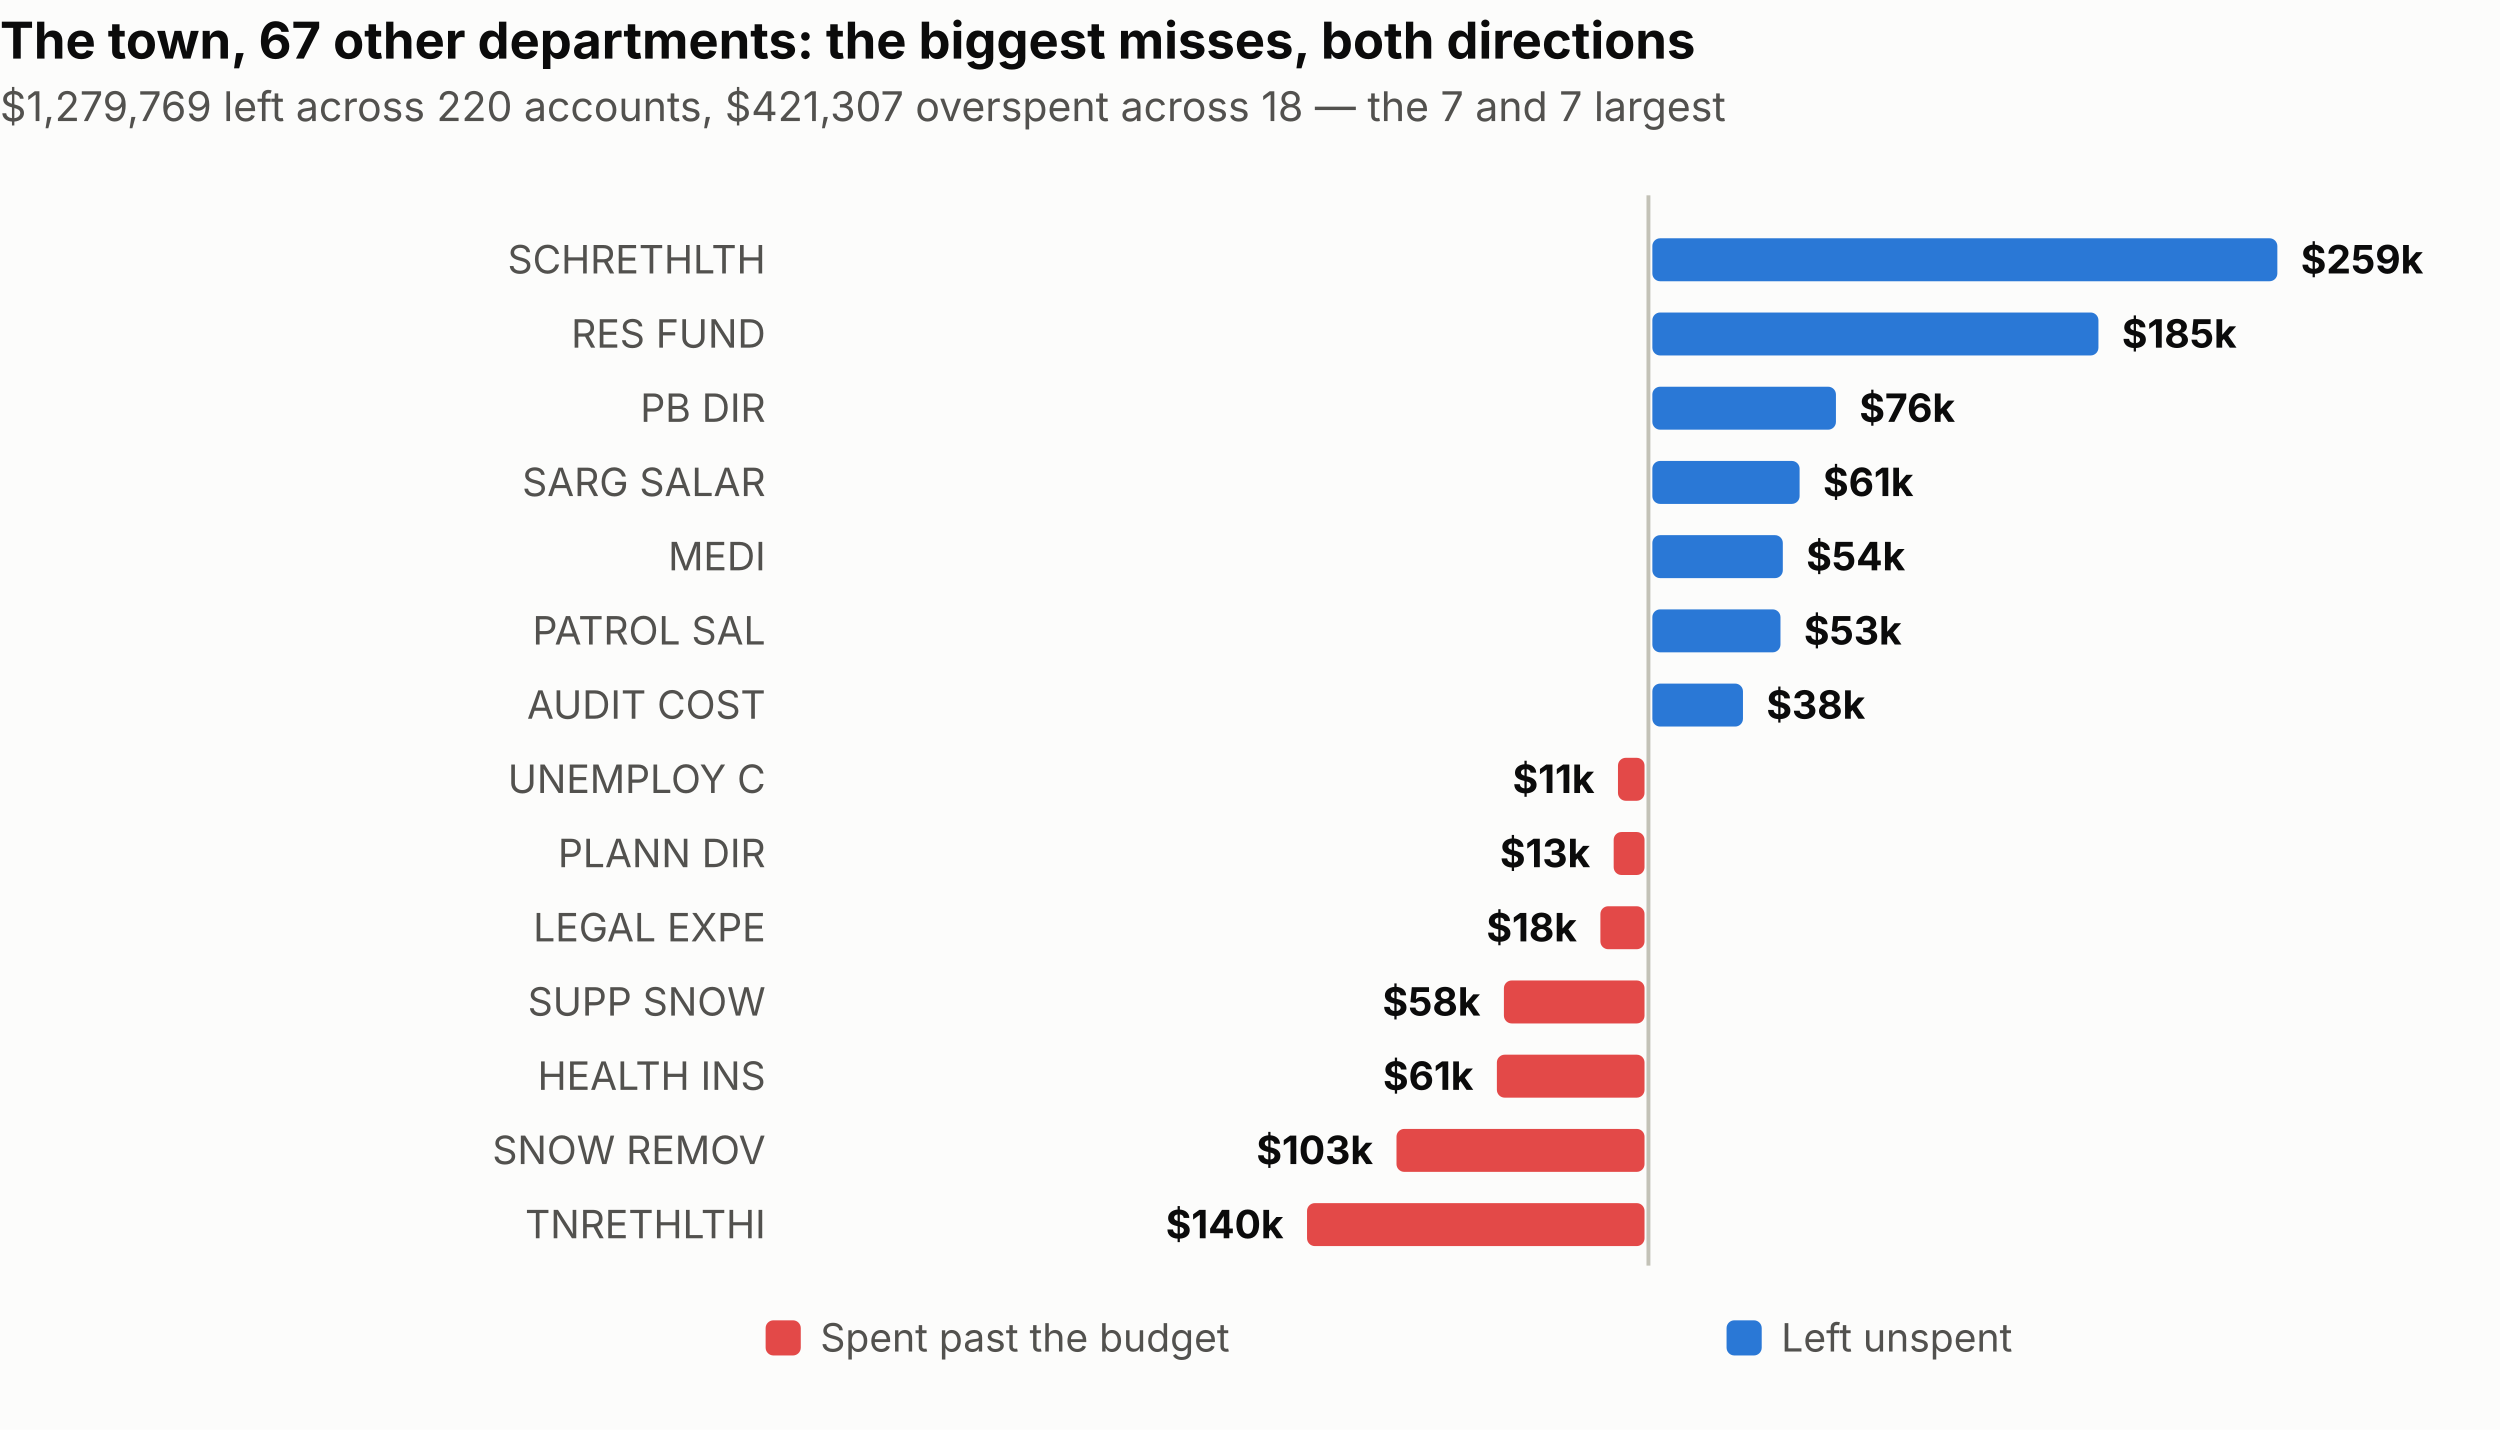
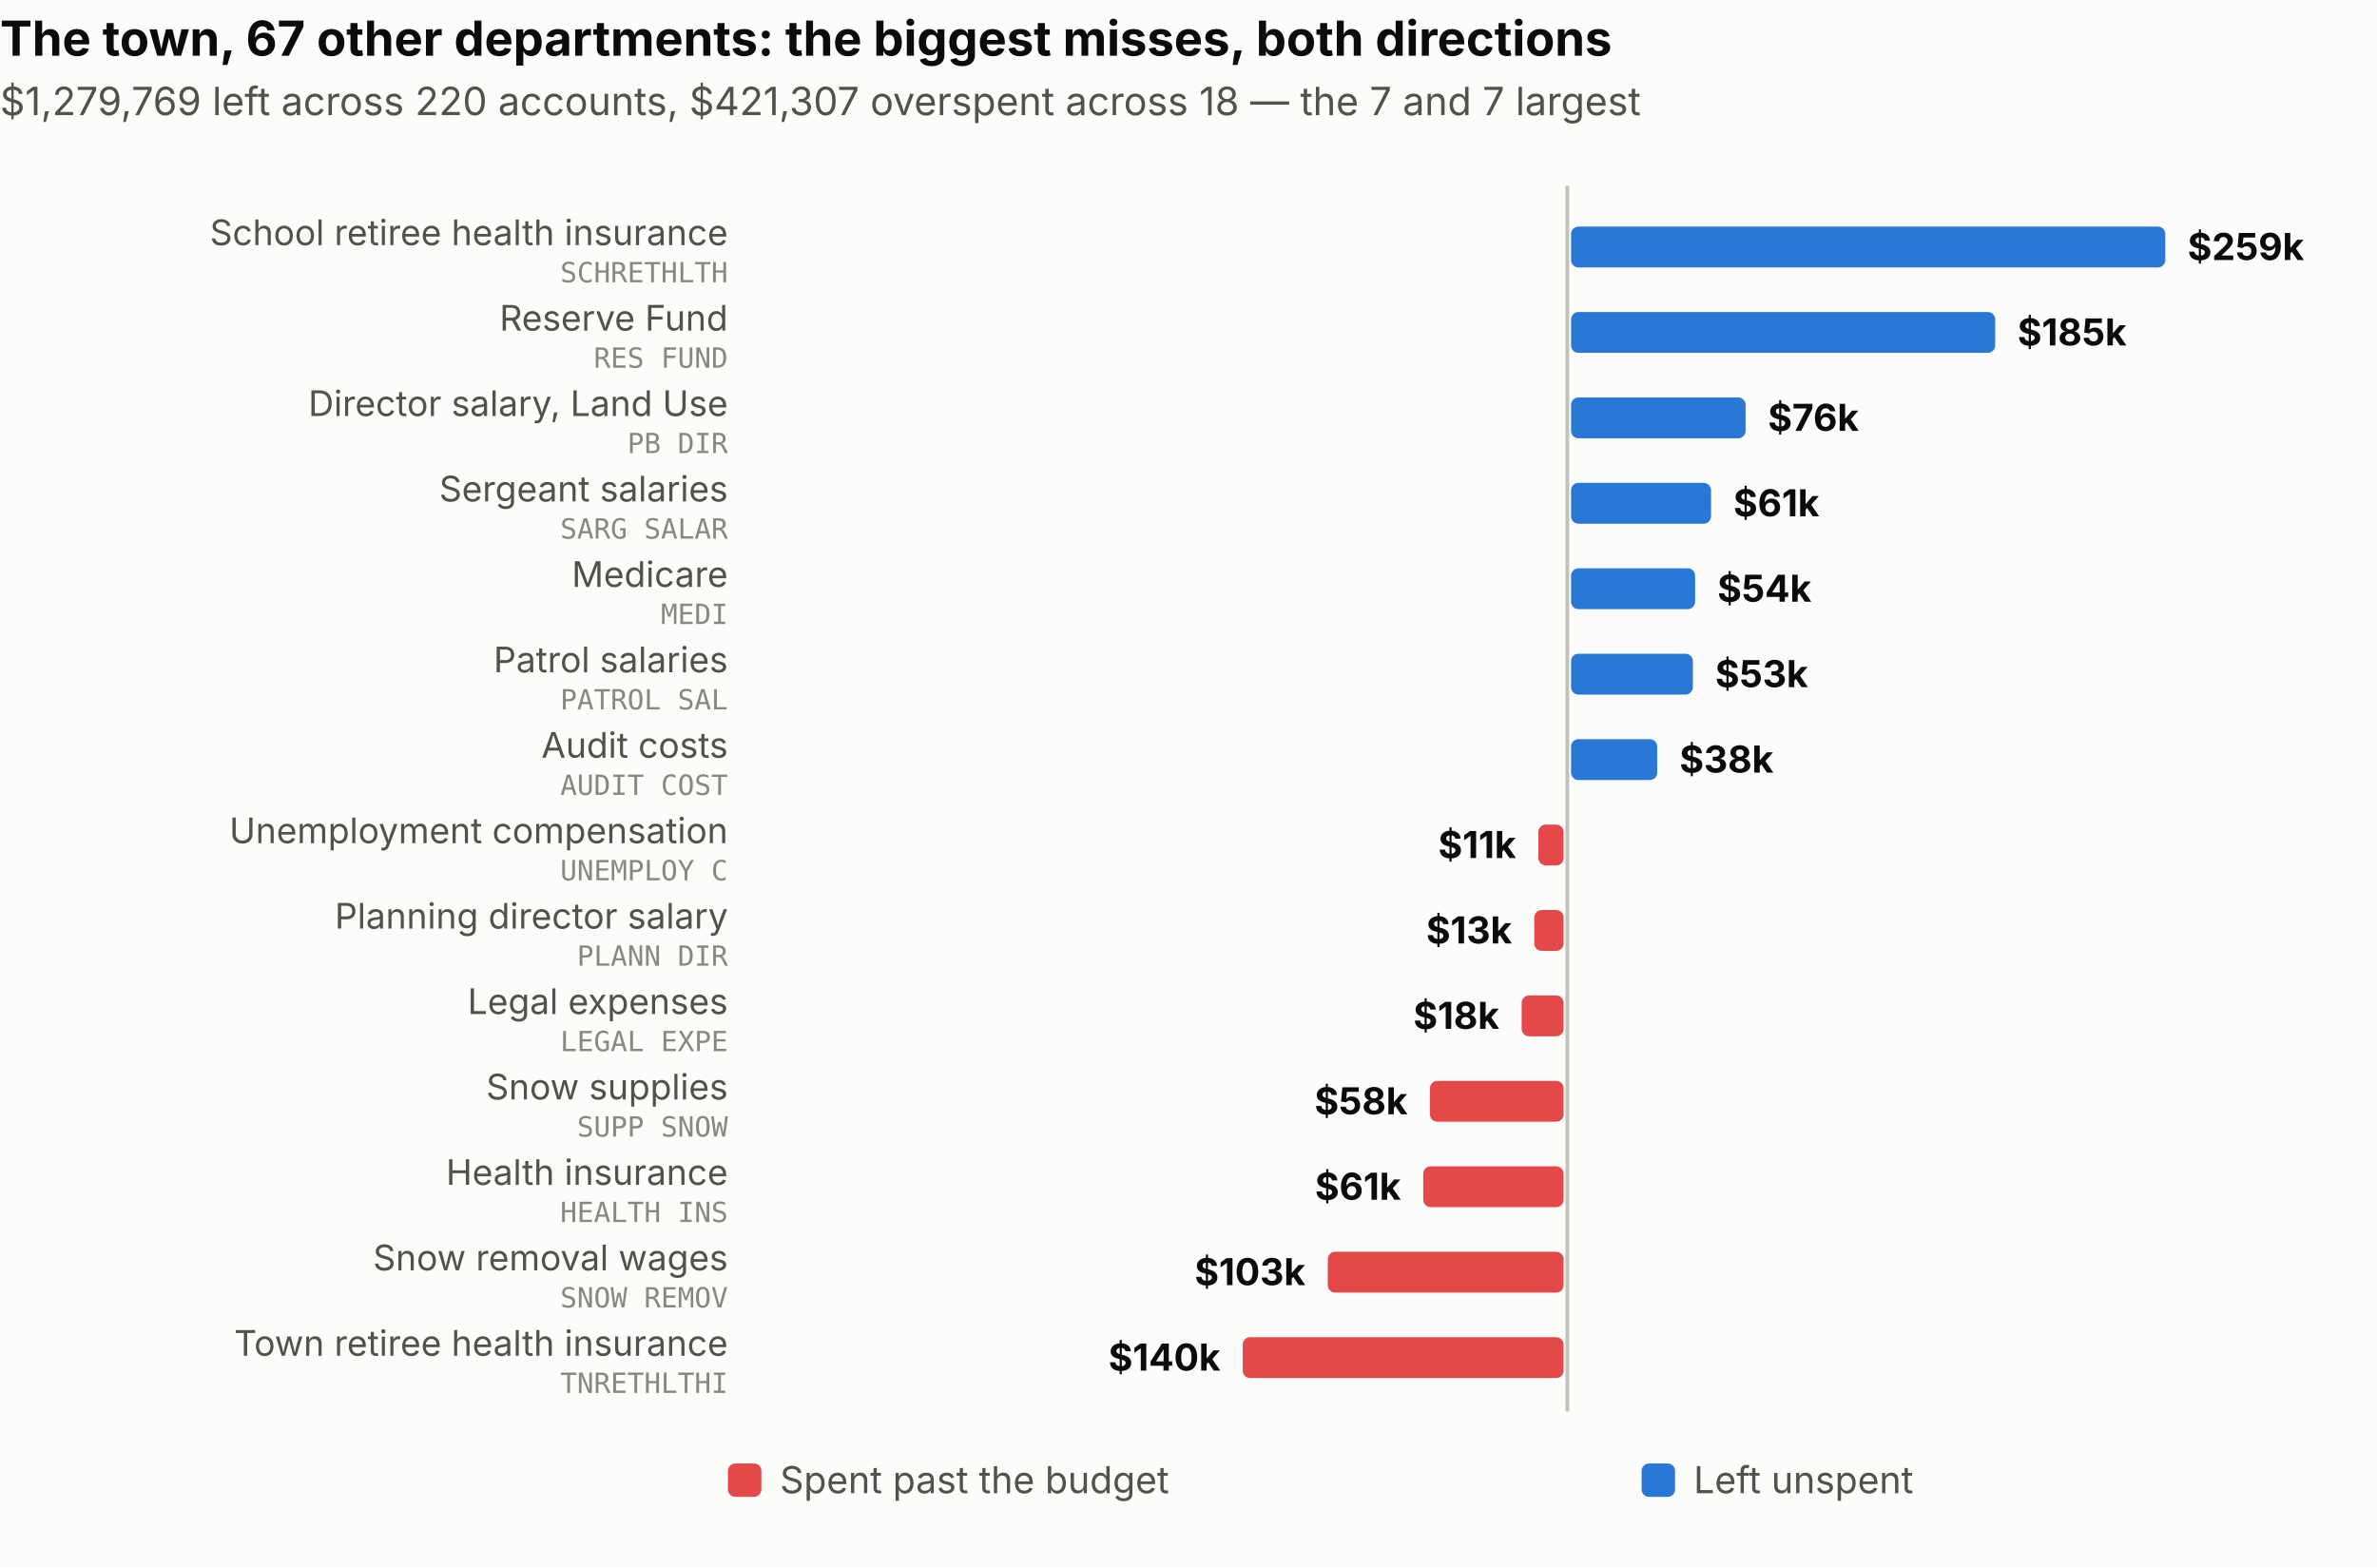
- <svg xmlns="http://www.w3.org/2000/svg" viewBox="0 0 640 366" width="640" height="366" role="img" aria-label="The town, 67 other departments: the biggest misses, both directions. $1,279,769 left across 220 accounts, $421,307 overspent across 18 — the 7 and 7 largest" font-family="system-ui, -apple-system, &quot;Segoe UI&quot;, sans-serif">
-   <rect width="640" height="366" fill="#fcfcfb" />
+ <svg xmlns="http://www.w3.org/2000/svg" viewBox="0 0 640 422" width="640" height="422" role="img" aria-label="The town, 67 other departments: the biggest misses, both directions. $1,279,769 left across 220 accounts, $421,307 overspent across 18 — the 7 and 7 largest" font-family="system-ui, -apple-system, &quot;Segoe UI&quot;, sans-serif">
+   <rect width="640" height="422" fill="#fcfcfb" />
  <text x="0" y="15" font-size="13" font-weight="700" fill="#0b0b0b">The town, 67 other departments: the biggest misses, both directions</text>
  <text x="0" y="31" font-size="10.5" fill="#52514e">$1,279,769 left across 220 accounts, $421,307 overspent across 18 — the 7 and 7 largest</text>
-   <line x1="422.0" y1="50" x2="422.0" y2="324" stroke="#c3c2b7" stroke-width="1" />
+   <line x1="422.0" y1="50" x2="422.0" y2="380" stroke="#c3c2b7" stroke-width="1" />
  <rect x="423.0" y="61" width="160.0" height="11" fill="#2a78d6" rx="2" />
-   <text x="196" y="70" font-size="10" text-anchor="end" fill="#52514e">SCHRETHLTH</text>
+   <text x="196" y="66" font-size="9.5" text-anchor="end" fill="#52514e">School retiree health insurance</text>
+   <text x="196" y="76" font-size="7.5" text-anchor="end" fill="#898781" font-family="Menlo, monospace">SCHRETHLTH</text>
  <text x="589.0" y="70" font-size="10" font-weight="700" text-anchor="start" fill="#0b0b0b">$259k</text>
-   <rect x="423.0" y="80" width="114.2" height="11" fill="#2a78d6" rx="2" />
-   <text x="196" y="89" font-size="10" text-anchor="end" fill="#52514e">RES FUND</text>
-   <text x="543.2" y="89" font-size="10" font-weight="700" text-anchor="start" fill="#0b0b0b">$185k</text>
-   <rect x="423.0" y="99" width="47.0" height="11" fill="#2a78d6" rx="2" />
-   <text x="196" y="108" font-size="10" text-anchor="end" fill="#52514e">PB DIR</text>
-   <text x="476.0" y="108" font-size="10" font-weight="700" text-anchor="start" fill="#0b0b0b">$76k</text>
-   <rect x="423.0" y="118" width="37.7" height="11" fill="#2a78d6" rx="2" />
-   <text x="196" y="127" font-size="10" text-anchor="end" fill="#52514e">SARG SALAR</text>
-   <text x="466.7" y="127" font-size="10" font-weight="700" text-anchor="start" fill="#0b0b0b">$61k</text>
-   <rect x="423.0" y="137" width="33.4" height="11" fill="#2a78d6" rx="2" />
-   <text x="196" y="146" font-size="10" text-anchor="end" fill="#52514e">MEDI</text>
-   <text x="462.4" y="146" font-size="10" font-weight="700" text-anchor="start" fill="#0b0b0b">$54k</text>
-   <rect x="423.0" y="156" width="32.8" height="11" fill="#2a78d6" rx="2" />
-   <text x="196" y="165" font-size="10" text-anchor="end" fill="#52514e">PATROL SAL</text>
-   <text x="461.8" y="165" font-size="10" font-weight="700" text-anchor="start" fill="#0b0b0b">$53k</text>
-   <rect x="423.0" y="175" width="23.2" height="11" fill="#2a78d6" rx="2" />
-   <text x="196" y="184" font-size="10" text-anchor="end" fill="#52514e">AUDIT COST</text>
-   <text x="452.2" y="184" font-size="10" font-weight="700" text-anchor="start" fill="#0b0b0b">$38k</text>
-   <rect x="414.2" y="194" width="6.8" height="11" fill="#e34948" rx="2" />
-   <text x="196" y="203" font-size="10" text-anchor="end" fill="#52514e">UNEMPLOY C</text>
-   <text x="408.2" y="203" font-size="10" font-weight="700" text-anchor="end" fill="#0b0b0b">$11k</text>
-   <rect x="413.1" y="213" width="7.9" height="11" fill="#e34948" rx="2" />
-   <text x="196" y="222" font-size="10" text-anchor="end" fill="#52514e">PLANN DIR</text>
-   <text x="407.1" y="222" font-size="10" font-weight="700" text-anchor="end" fill="#0b0b0b">$13k</text>
-   <rect x="409.7" y="232" width="11.3" height="11" fill="#e34948" rx="2" />
-   <text x="196" y="241" font-size="10" text-anchor="end" fill="#52514e">LEGAL EXPE</text>
-   <text x="403.7" y="241" font-size="10" font-weight="700" text-anchor="end" fill="#0b0b0b">$18k</text>
-   <rect x="385.0" y="251" width="36.0" height="11" fill="#e34948" rx="2" />
-   <text x="196" y="260" font-size="10" text-anchor="end" fill="#52514e">SUPP SNOW</text>
-   <text x="379.0" y="260" font-size="10" font-weight="700" text-anchor="end" fill="#0b0b0b">$58k</text>
-   <rect x="383.2" y="270" width="37.8" height="11" fill="#e34948" rx="2" />
-   <text x="196" y="279" font-size="10" text-anchor="end" fill="#52514e">HEALTH INS</text>
-   <text x="377.2" y="279" font-size="10" font-weight="700" text-anchor="end" fill="#0b0b0b">$61k</text>
-   <rect x="357.5" y="289" width="63.5" height="11" fill="#e34948" rx="2" />
-   <text x="196" y="298" font-size="10" text-anchor="end" fill="#52514e">SNOW REMOV</text>
-   <text x="351.5" y="298" font-size="10" font-weight="700" text-anchor="end" fill="#0b0b0b">$103k</text>
-   <rect x="334.6" y="308" width="86.4" height="11" fill="#e34948" rx="2" />
-   <text x="196" y="317" font-size="10" text-anchor="end" fill="#52514e">TNRETHLTHI</text>
-   <text x="328.6" y="317" font-size="10" font-weight="700" text-anchor="end" fill="#0b0b0b">$140k</text>
-   <rect x="196" y="338" width="9" height="9" fill="#e34948" rx="2" />
-   <text x="210" y="346" font-size="10" fill="#52514e">Spent past the budget</text>
-   <rect x="442.0" y="338" width="9" height="9" fill="#2a78d6" rx="2" />
-   <text x="456.0" y="346" font-size="10" fill="#52514e">Left unspent</text>
+   <rect x="423.0" y="84" width="114.2" height="11" fill="#2a78d6" rx="2" />
+   <text x="196" y="89" font-size="9.5" text-anchor="end" fill="#52514e">Reserve Fund</text>
+   <text x="196" y="99" font-size="7.5" text-anchor="end" fill="#898781" font-family="Menlo, monospace">RES FUND</text>
+   <text x="543.2" y="93" font-size="10" font-weight="700" text-anchor="start" fill="#0b0b0b">$185k</text>
+   <rect x="423.0" y="107" width="47.0" height="11" fill="#2a78d6" rx="2" />
+   <text x="196" y="112" font-size="9.5" text-anchor="end" fill="#52514e">Director salary, Land Use</text>
+   <text x="196" y="122" font-size="7.5" text-anchor="end" fill="#898781" font-family="Menlo, monospace">PB DIR</text>
+   <text x="476.0" y="116" font-size="10" font-weight="700" text-anchor="start" fill="#0b0b0b">$76k</text>
+   <rect x="423.0" y="130" width="37.7" height="11" fill="#2a78d6" rx="2" />
+   <text x="196" y="135" font-size="9.5" text-anchor="end" fill="#52514e">Sergeant salaries</text>
+   <text x="196" y="145" font-size="7.5" text-anchor="end" fill="#898781" font-family="Menlo, monospace">SARG SALAR</text>
+   <text x="466.7" y="139" font-size="10" font-weight="700" text-anchor="start" fill="#0b0b0b">$61k</text>
+   <rect x="423.0" y="153" width="33.4" height="11" fill="#2a78d6" rx="2" />
+   <text x="196" y="158" font-size="9.5" text-anchor="end" fill="#52514e">Medicare</text>
+   <text x="196" y="168" font-size="7.5" text-anchor="end" fill="#898781" font-family="Menlo, monospace">MEDI</text>
+   <text x="462.4" y="162" font-size="10" font-weight="700" text-anchor="start" fill="#0b0b0b">$54k</text>
+   <rect x="423.0" y="176" width="32.8" height="11" fill="#2a78d6" rx="2" />
+   <text x="196" y="181" font-size="9.5" text-anchor="end" fill="#52514e">Patrol salaries</text>
+   <text x="196" y="191" font-size="7.5" text-anchor="end" fill="#898781" font-family="Menlo, monospace">PATROL SAL</text>
+   <text x="461.8" y="185" font-size="10" font-weight="700" text-anchor="start" fill="#0b0b0b">$53k</text>
+   <rect x="423.0" y="199" width="23.2" height="11" fill="#2a78d6" rx="2" />
+   <text x="196" y="204" font-size="9.5" text-anchor="end" fill="#52514e">Audit costs</text>
+   <text x="196" y="214" font-size="7.5" text-anchor="end" fill="#898781" font-family="Menlo, monospace">AUDIT COST</text>
+   <text x="452.2" y="208" font-size="10" font-weight="700" text-anchor="start" fill="#0b0b0b">$38k</text>
+   <rect x="414.2" y="222" width="6.8" height="11" fill="#e34948" rx="2" />
+   <text x="196" y="227" font-size="9.5" text-anchor="end" fill="#52514e">Unemployment compensation</text>
+   <text x="196" y="237" font-size="7.5" text-anchor="end" fill="#898781" font-family="Menlo, monospace">UNEMPLOY C</text>
+   <text x="408.2" y="231" font-size="10" font-weight="700" text-anchor="end" fill="#0b0b0b">$11k</text>
+   <rect x="413.1" y="245" width="7.9" height="11" fill="#e34948" rx="2" />
+   <text x="196" y="250" font-size="9.5" text-anchor="end" fill="#52514e">Planning director salary</text>
+   <text x="196" y="260" font-size="7.5" text-anchor="end" fill="#898781" font-family="Menlo, monospace">PLANN DIR</text>
+   <text x="407.1" y="254" font-size="10" font-weight="700" text-anchor="end" fill="#0b0b0b">$13k</text>
+   <rect x="409.7" y="268" width="11.3" height="11" fill="#e34948" rx="2" />
+   <text x="196" y="273" font-size="9.5" text-anchor="end" fill="#52514e">Legal expenses</text>
+   <text x="196" y="283" font-size="7.5" text-anchor="end" fill="#898781" font-family="Menlo, monospace">LEGAL EXPE</text>
+   <text x="403.7" y="277" font-size="10" font-weight="700" text-anchor="end" fill="#0b0b0b">$18k</text>
+   <rect x="385.0" y="291" width="36.0" height="11" fill="#e34948" rx="2" />
+   <text x="196" y="296" font-size="9.5" text-anchor="end" fill="#52514e">Snow supplies</text>
+   <text x="196" y="306" font-size="7.5" text-anchor="end" fill="#898781" font-family="Menlo, monospace">SUPP SNOW</text>
+   <text x="379.0" y="300" font-size="10" font-weight="700" text-anchor="end" fill="#0b0b0b">$58k</text>
+   <rect x="383.2" y="314" width="37.8" height="11" fill="#e34948" rx="2" />
+   <text x="196" y="319" font-size="9.5" text-anchor="end" fill="#52514e">Health insurance</text>
+   <text x="196" y="329" font-size="7.5" text-anchor="end" fill="#898781" font-family="Menlo, monospace">HEALTH INS</text>
+   <text x="377.2" y="323" font-size="10" font-weight="700" text-anchor="end" fill="#0b0b0b">$61k</text>
+   <rect x="357.5" y="337" width="63.5" height="11" fill="#e34948" rx="2" />
+   <text x="196" y="342" font-size="9.5" text-anchor="end" fill="#52514e">Snow removal wages</text>
+   <text x="196" y="352" font-size="7.5" text-anchor="end" fill="#898781" font-family="Menlo, monospace">SNOW REMOV</text>
+   <text x="351.5" y="346" font-size="10" font-weight="700" text-anchor="end" fill="#0b0b0b">$103k</text>
+   <rect x="334.6" y="360" width="86.4" height="11" fill="#e34948" rx="2" />
+   <text x="196" y="365" font-size="9.5" text-anchor="end" fill="#52514e">Town retiree health insurance</text>
+   <text x="196" y="375" font-size="7.5" text-anchor="end" fill="#898781" font-family="Menlo, monospace">TNRETHLTHI</text>
+   <text x="328.6" y="369" font-size="10" font-weight="700" text-anchor="end" fill="#0b0b0b">$140k</text>
+   <rect x="196" y="394" width="9" height="9" fill="#e34948" rx="2" />
+   <text x="210" y="402" font-size="10" fill="#52514e">Spent past the budget</text>
+   <rect x="442.0" y="394" width="9" height="9" fill="#2a78d6" rx="2" />
+   <text x="456.0" y="402" font-size="10" fill="#52514e">Left unspent</text>
</svg>
